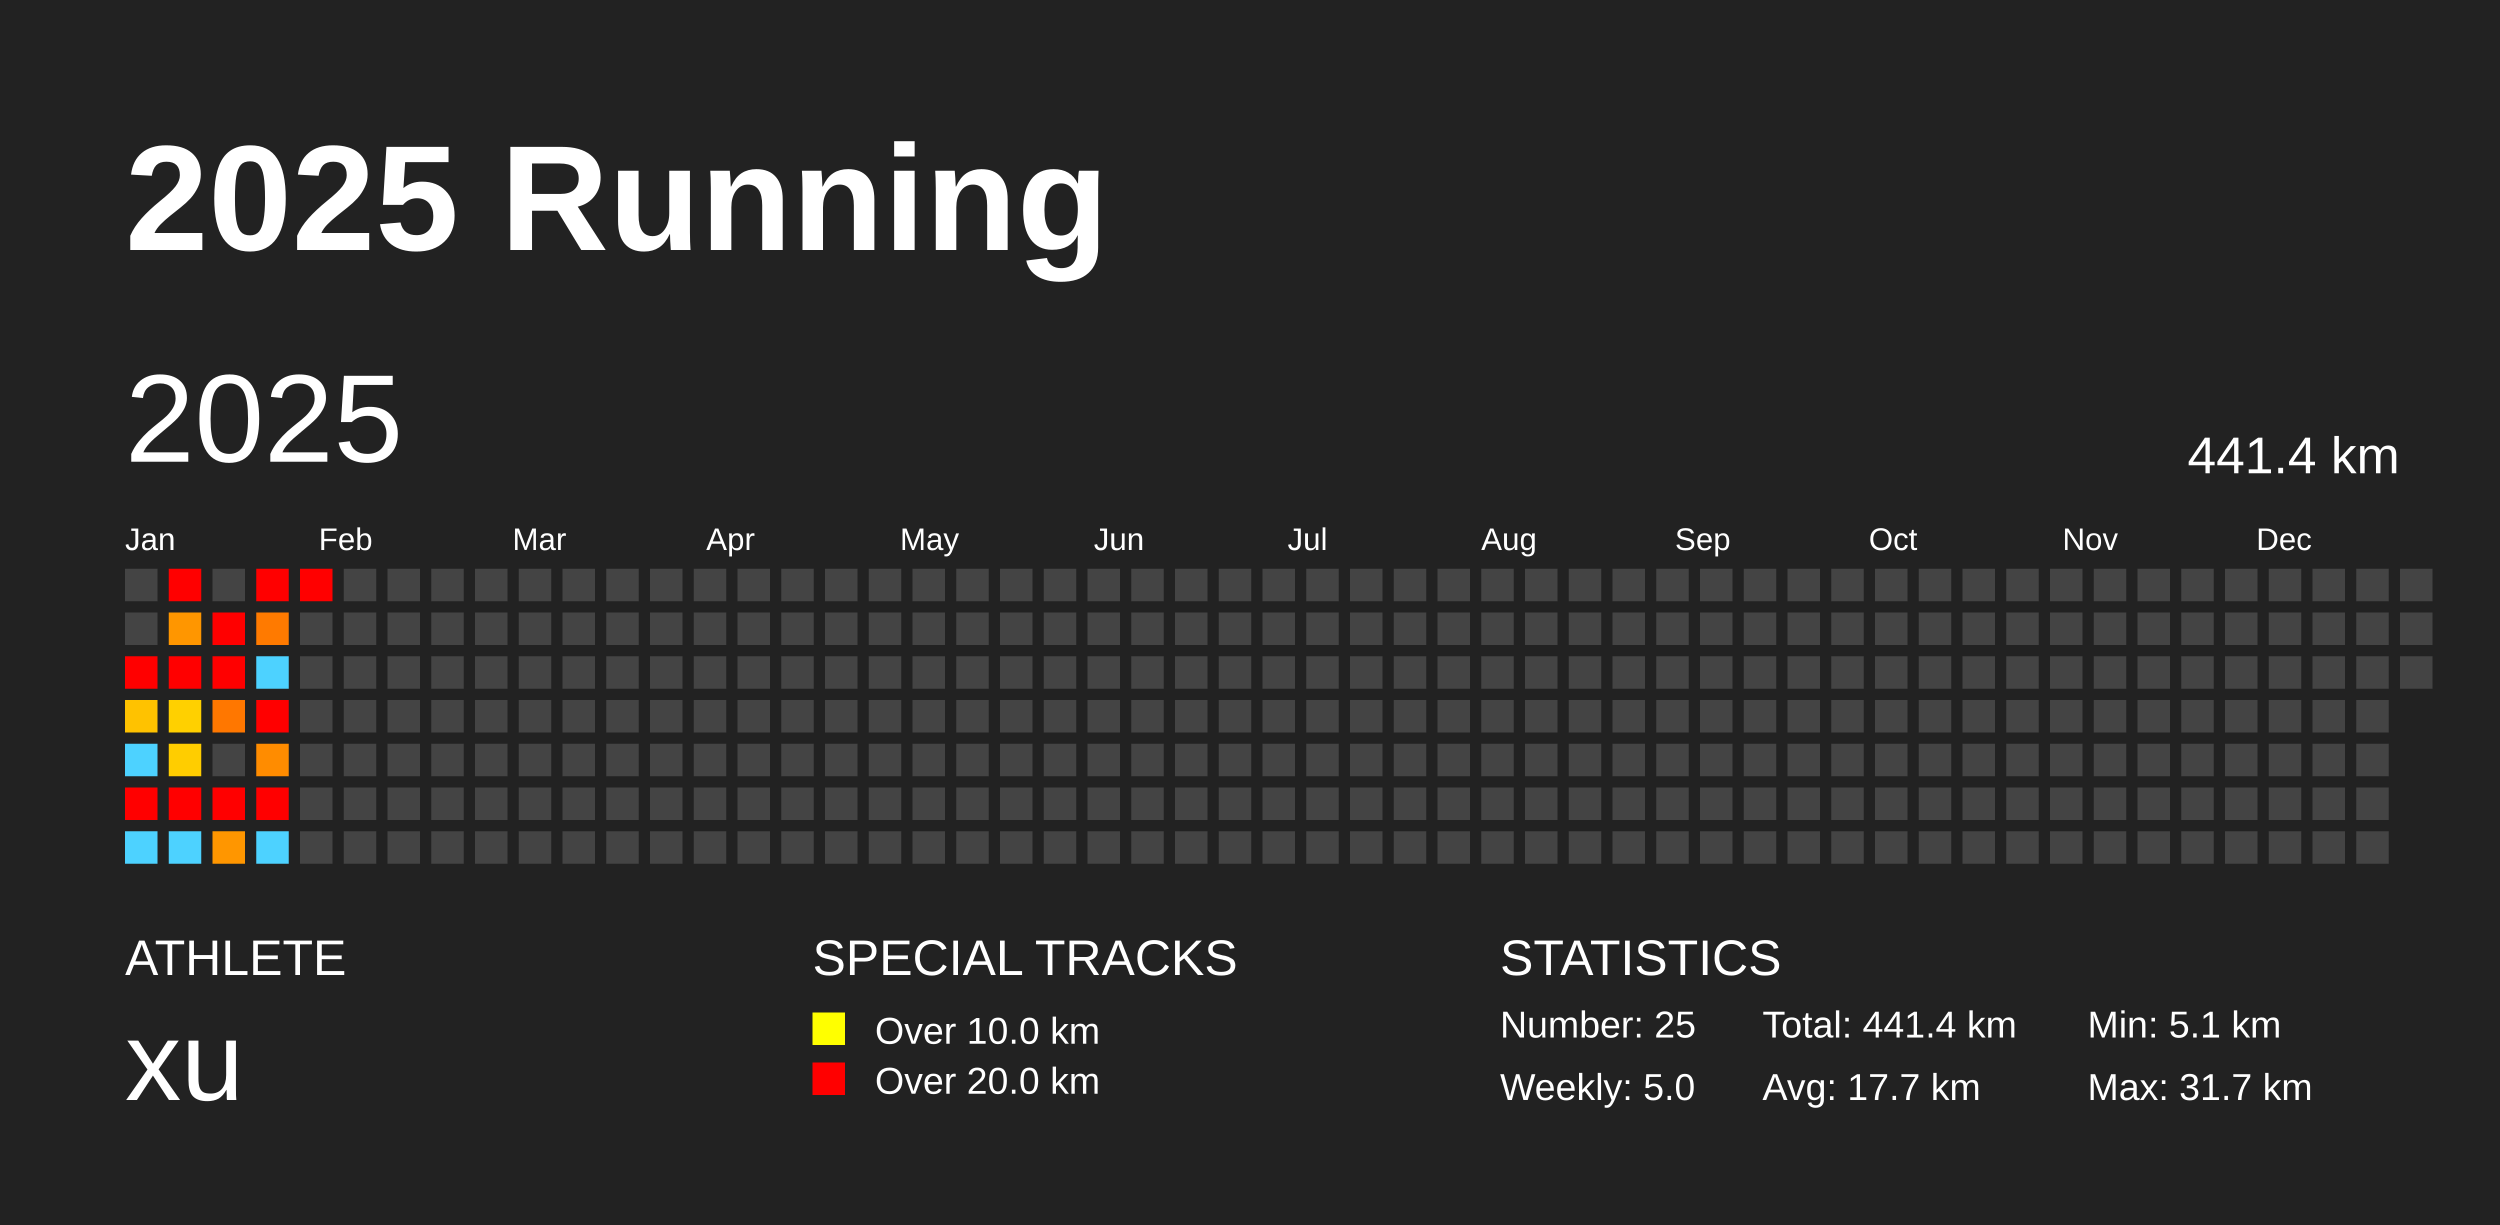
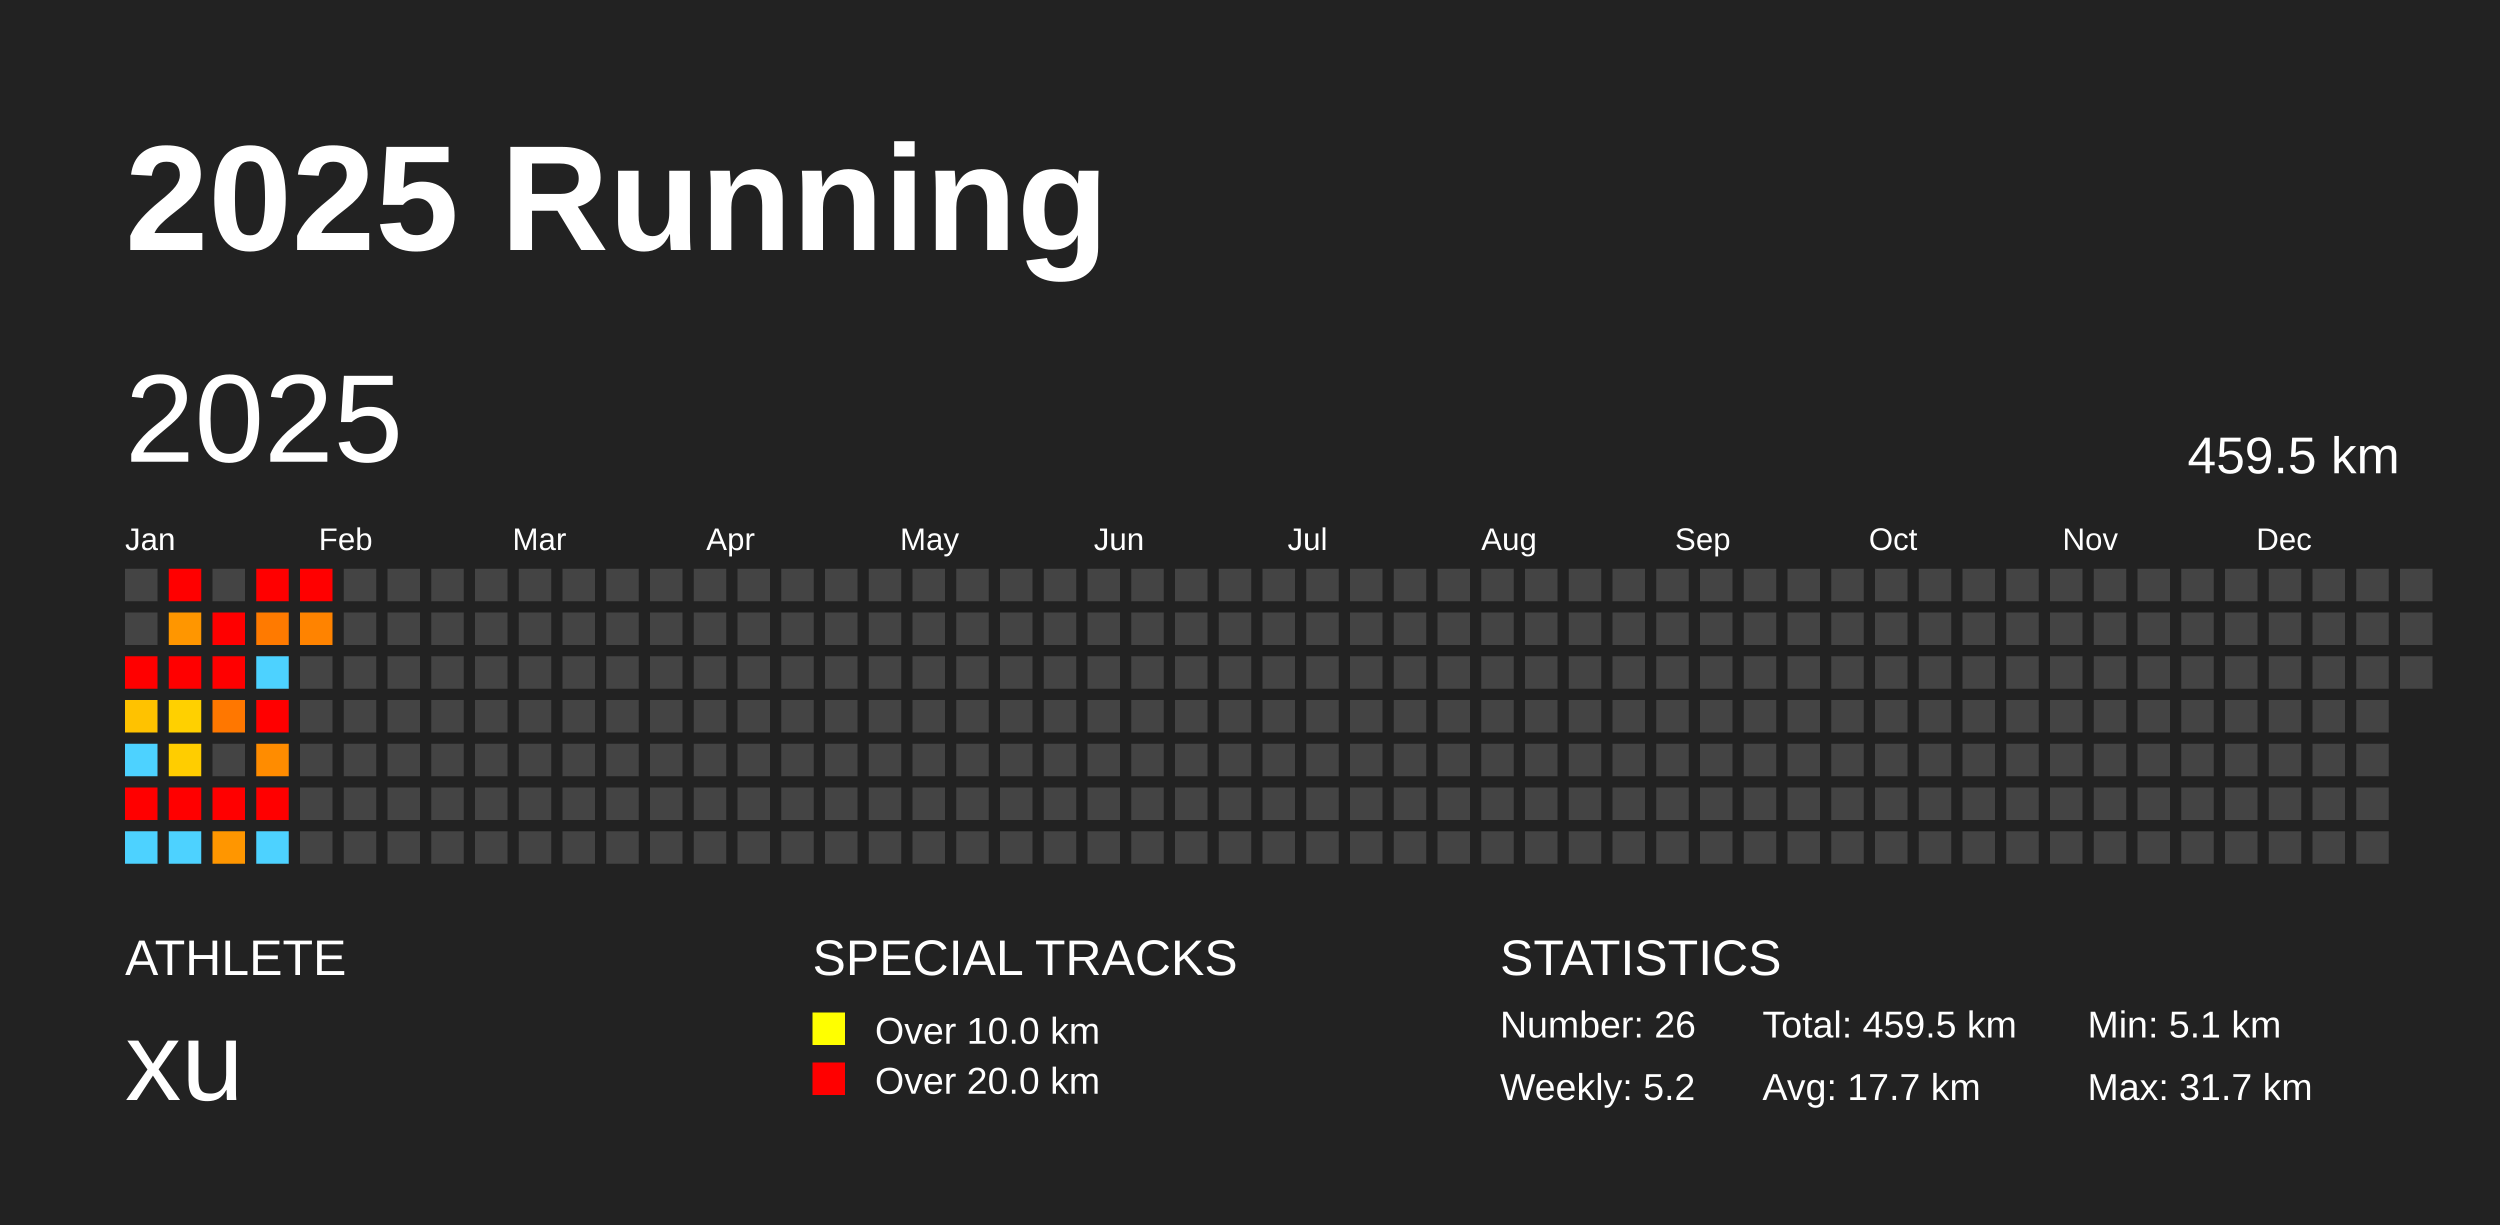
<svg xmlns="http://www.w3.org/2000/svg" baseProfile="full" height="98mm" version="1.1" viewBox="0,0,200,98" width="200mm">
  <defs />
  <rect fill="#222222" height="98" width="200" x="0" y="0" />
  <text fill="#FFFFFF" style="font-size:12px; font-family:Arial; font-weight:bold;" x="10" y="20">2025 Running</text>
  <text fill="#FFFFFF" style="font-size:4px; font-family:Arial" x="10" y="78">ATHLETE</text>
  <text fill="#FFFFFF" style="font-size:9px; font-family:Arial" x="10" y="88">xu</text>
  <text fill="#FFFFFF" style="font-size:4px; font-family:Arial" x="65" y="78">SPECIAL TRACKS</text>
  <rect fill="yellow" height="2.6" width="2.6" x="65" y="81" />
  <text fill="#FFFFFF" style="font-size:3px; font-family:Arial" x="70" y="83.5">Over 10.0 km</text>
  <rect fill="red" height="2.6" width="2.6" x="65" y="85" />
  <text fill="#FFFFFF" style="font-size:3px; font-family:Arial" x="70" y="87.5">Over 20.0 km</text>
  <text fill="#FFFFFF" style="font-size:4px; font-family:Arial" x="120" y="78">STATISTICS</text>
-   <text fill="#FFFFFF" style="font-size:3px; font-family:Arial" x="120" y="83">Number: 25</text>
-   <text fill="#FFFFFF" style="font-size:3px; font-family:Arial" x="120" y="88">Weekly: 5.0</text>
-   <text fill="#FFFFFF" style="font-size:3px; font-family:Arial" x="141" y="83">Total: 441.4 km</text>
+   <text fill="#FFFFFF" style="font-size:3px; font-family:Arial" x="120" y="83">Number: 26</text>
+   <text fill="#FFFFFF" style="font-size:3px; font-family:Arial" x="120" y="88">Weekly: 5.2</text>
+   <text fill="#FFFFFF" style="font-size:3px; font-family:Arial" x="141" y="83">Total: 459.5 km</text>
  <text fill="#FFFFFF" style="font-size:3px; font-family:Arial" x="141" y="88">Avg: 17.7 km</text>
  <text fill="#FFFFFF" style="font-size:3px; font-family:Arial" x="167" y="83">Min: 5.1 km</text>
  <text fill="#FFFFFF" style="font-size:3px; font-family:Arial" x="167" y="88">Max: 31.7 km</text>
  <text dominant-baseline="hanging" fill="#FFFFFF" style="font-size:10.0px; font-family:Arial;" x="10" y="30">2025</text>
-   <text dominant-baseline="hanging" fill="#FFFFFF" style="font-size:4.125px; font-family:Arial;" x="175" y="35">441.4 km</text>
+   <text dominant-baseline="hanging" fill="#FFFFFF" style="font-size:4.125px; font-family:Arial;" x="175" y="35">459.5 km</text>
  <text fill="#FFFFFF" style="font-size:2.5px; font-family:Arial" x="10.0" y="44">Jan</text>
  <text fill="#FFFFFF" style="font-size:2.5px; font-family:Arial" x="25.5" y="44">Feb</text>
  <text fill="#FFFFFF" style="font-size:2.5px; font-family:Arial" x="41.0" y="44">Mar</text>
  <text fill="#FFFFFF" style="font-size:2.5px; font-family:Arial" x="56.5" y="44">Apr</text>
  <text fill="#FFFFFF" style="font-size:2.5px; font-family:Arial" x="72.0" y="44">May</text>
  <text fill="#FFFFFF" style="font-size:2.5px; font-family:Arial" x="87.5" y="44">Jun</text>
  <text fill="#FFFFFF" style="font-size:2.5px; font-family:Arial" x="103.0" y="44">Jul</text>
  <text fill="#FFFFFF" style="font-size:2.5px; font-family:Arial" x="118.5" y="44">Aug</text>
  <text fill="#FFFFFF" style="font-size:2.5px; font-family:Arial" x="134.0" y="44">Sep</text>
  <text fill="#FFFFFF" style="font-size:2.5px; font-family:Arial" x="149.5" y="44">Oct</text>
  <text fill="#FFFFFF" style="font-size:2.5px; font-family:Arial" x="165.0" y="44">Nov</text>
  <text fill="#FFFFFF" style="font-size:2.5px; font-family:Arial" x="180.5" y="44">Dec</text>
  <rect fill="#444444" height="2.6" width="2.6" x="10.0" y="45.5" />
  <rect fill="#444444" height="2.6" width="2.6" x="10.0" y="49.0" />
  <rect fill="red" height="2.6" width="2.6" x="10.0" y="52.5" />
  <rect fill="#ffc200" height="2.6" width="2.6" x="10.0" y="56.0" />
  <rect fill="#4dd2ff" height="2.6" width="2.6" x="10.0" y="59.5" />
  <rect fill="red" height="2.6" width="2.6" x="10.0" y="63.0" />
  <rect fill="#4dd2ff" height="2.6" width="2.6" x="10.0" y="66.5" />
  <rect fill="red" height="2.6" width="2.6" x="13.5" y="45.5" />
  <rect fill="#ff9600" height="2.6" width="2.6" x="13.5" y="49.0" />
  <rect fill="red" height="2.6" width="2.6" x="13.5" y="52.5" />
  <rect fill="#ffd000" height="2.6" width="2.6" x="13.5" y="56.0" />
  <rect fill="#ffcd00" height="2.6" width="2.6" x="13.5" y="59.5" />
  <rect fill="red" height="2.6" width="2.6" x="13.5" y="63.0" />
  <rect fill="#4dd2ff" height="2.6" width="2.6" x="13.5" y="66.5" />
  <rect fill="#444444" height="2.6" width="2.6" x="17.0" y="45.5" />
  <rect fill="red" height="2.6" width="2.6" x="17.0" y="49.0" />
  <rect fill="red" height="2.6" width="2.6" x="17.0" y="52.5" />
  <rect fill="#ff7700" height="2.6" width="2.6" x="17.0" y="56.0" />
  <rect fill="#444444" height="2.6" width="2.6" x="17.0" y="59.5" />
  <rect fill="red" height="2.6" width="2.6" x="17.0" y="63.0" />
  <rect fill="#ff9600" height="2.6" width="2.6" x="17.0" y="66.5" />
  <rect fill="red" height="2.6" width="2.6" x="20.5" y="45.5" />
  <rect fill="#ff7a00" height="2.6" width="2.6" x="20.5" y="49.0" />
  <rect fill="#4dd2ff" height="2.6" width="2.6" x="20.5" y="52.5" />
  <rect fill="red" height="2.6" width="2.6" x="20.5" y="56.0" />
  <rect fill="#ff8c00" height="2.6" width="2.6" x="20.5" y="59.5" />
  <rect fill="red" height="2.6" width="2.6" x="20.5" y="63.0" />
  <rect fill="#4dd2ff" height="2.6" width="2.6" x="20.5" y="66.5" />
  <rect fill="red" height="2.6" width="2.6" x="24.0" y="45.5" />
-   <rect fill="#444444" height="2.6" width="2.6" x="24.0" y="49.0" />
+   <rect fill="#ff8300" height="2.6" width="2.6" x="24.0" y="49.0" />
  <rect fill="#444444" height="2.6" width="2.6" x="24.0" y="52.5" />
  <rect fill="#444444" height="2.6" width="2.6" x="24.0" y="56.0" />
  <rect fill="#444444" height="2.6" width="2.6" x="24.0" y="59.5" />
  <rect fill="#444444" height="2.6" width="2.6" x="24.0" y="63.0" />
  <rect fill="#444444" height="2.6" width="2.6" x="24.0" y="66.5" />
  <rect fill="#444444" height="2.6" width="2.6" x="27.5" y="45.5" />
  <rect fill="#444444" height="2.6" width="2.6" x="27.5" y="49.0" />
  <rect fill="#444444" height="2.6" width="2.6" x="27.5" y="52.5" />
  <rect fill="#444444" height="2.6" width="2.6" x="27.5" y="56.0" />
  <rect fill="#444444" height="2.6" width="2.6" x="27.5" y="59.5" />
  <rect fill="#444444" height="2.6" width="2.6" x="27.5" y="63.0" />
  <rect fill="#444444" height="2.6" width="2.6" x="27.5" y="66.5" />
  <rect fill="#444444" height="2.6" width="2.6" x="31.0" y="45.5" />
  <rect fill="#444444" height="2.6" width="2.6" x="31.0" y="49.0" />
  <rect fill="#444444" height="2.6" width="2.6" x="31.0" y="52.5" />
  <rect fill="#444444" height="2.6" width="2.6" x="31.0" y="56.0" />
  <rect fill="#444444" height="2.6" width="2.6" x="31.0" y="59.5" />
  <rect fill="#444444" height="2.6" width="2.6" x="31.0" y="63.0" />
  <rect fill="#444444" height="2.6" width="2.6" x="31.0" y="66.5" />
  <rect fill="#444444" height="2.6" width="2.6" x="34.5" y="45.5" />
  <rect fill="#444444" height="2.6" width="2.6" x="34.5" y="49.0" />
  <rect fill="#444444" height="2.6" width="2.6" x="34.5" y="52.5" />
  <rect fill="#444444" height="2.6" width="2.6" x="34.5" y="56.0" />
  <rect fill="#444444" height="2.6" width="2.6" x="34.5" y="59.5" />
  <rect fill="#444444" height="2.6" width="2.6" x="34.5" y="63.0" />
  <rect fill="#444444" height="2.6" width="2.6" x="34.5" y="66.5" />
  <rect fill="#444444" height="2.6" width="2.6" x="38.0" y="45.5" />
  <rect fill="#444444" height="2.6" width="2.6" x="38.0" y="49.0" />
  <rect fill="#444444" height="2.6" width="2.6" x="38.0" y="52.5" />
  <rect fill="#444444" height="2.6" width="2.6" x="38.0" y="56.0" />
  <rect fill="#444444" height="2.6" width="2.6" x="38.0" y="59.5" />
  <rect fill="#444444" height="2.6" width="2.6" x="38.0" y="63.0" />
  <rect fill="#444444" height="2.6" width="2.6" x="38.0" y="66.5" />
  <rect fill="#444444" height="2.6" width="2.6" x="41.5" y="45.5" />
  <rect fill="#444444" height="2.6" width="2.6" x="41.5" y="49.0" />
  <rect fill="#444444" height="2.6" width="2.6" x="41.5" y="52.5" />
  <rect fill="#444444" height="2.6" width="2.6" x="41.5" y="56.0" />
  <rect fill="#444444" height="2.6" width="2.6" x="41.5" y="59.5" />
  <rect fill="#444444" height="2.6" width="2.6" x="41.5" y="63.0" />
  <rect fill="#444444" height="2.6" width="2.6" x="41.5" y="66.5" />
  <rect fill="#444444" height="2.6" width="2.6" x="45.0" y="45.5" />
  <rect fill="#444444" height="2.6" width="2.6" x="45.0" y="49.0" />
  <rect fill="#444444" height="2.6" width="2.6" x="45.0" y="52.5" />
  <rect fill="#444444" height="2.6" width="2.6" x="45.0" y="56.0" />
  <rect fill="#444444" height="2.6" width="2.6" x="45.0" y="59.5" />
  <rect fill="#444444" height="2.6" width="2.6" x="45.0" y="63.0" />
  <rect fill="#444444" height="2.6" width="2.6" x="45.0" y="66.5" />
  <rect fill="#444444" height="2.6" width="2.6" x="48.5" y="45.5" />
  <rect fill="#444444" height="2.6" width="2.6" x="48.5" y="49.0" />
  <rect fill="#444444" height="2.6" width="2.6" x="48.5" y="52.5" />
  <rect fill="#444444" height="2.6" width="2.6" x="48.5" y="56.0" />
  <rect fill="#444444" height="2.6" width="2.6" x="48.5" y="59.5" />
  <rect fill="#444444" height="2.6" width="2.6" x="48.5" y="63.0" />
  <rect fill="#444444" height="2.6" width="2.6" x="48.5" y="66.5" />
  <rect fill="#444444" height="2.6" width="2.6" x="52.0" y="45.5" />
  <rect fill="#444444" height="2.6" width="2.6" x="52.0" y="49.0" />
  <rect fill="#444444" height="2.6" width="2.6" x="52.0" y="52.5" />
  <rect fill="#444444" height="2.6" width="2.6" x="52.0" y="56.0" />
  <rect fill="#444444" height="2.6" width="2.6" x="52.0" y="59.5" />
  <rect fill="#444444" height="2.6" width="2.6" x="52.0" y="63.0" />
  <rect fill="#444444" height="2.6" width="2.6" x="52.0" y="66.5" />
  <rect fill="#444444" height="2.6" width="2.6" x="55.5" y="45.5" />
  <rect fill="#444444" height="2.6" width="2.6" x="55.5" y="49.0" />
  <rect fill="#444444" height="2.6" width="2.6" x="55.5" y="52.5" />
  <rect fill="#444444" height="2.6" width="2.6" x="55.5" y="56.0" />
  <rect fill="#444444" height="2.6" width="2.6" x="55.5" y="59.5" />
  <rect fill="#444444" height="2.6" width="2.6" x="55.5" y="63.0" />
  <rect fill="#444444" height="2.6" width="2.6" x="55.5" y="66.5" />
  <rect fill="#444444" height="2.6" width="2.6" x="59.0" y="45.5" />
  <rect fill="#444444" height="2.6" width="2.6" x="59.0" y="49.0" />
  <rect fill="#444444" height="2.6" width="2.6" x="59.0" y="52.5" />
  <rect fill="#444444" height="2.6" width="2.6" x="59.0" y="56.0" />
  <rect fill="#444444" height="2.6" width="2.6" x="59.0" y="59.5" />
  <rect fill="#444444" height="2.6" width="2.6" x="59.0" y="63.0" />
  <rect fill="#444444" height="2.6" width="2.6" x="59.0" y="66.5" />
  <rect fill="#444444" height="2.6" width="2.6" x="62.5" y="45.5" />
  <rect fill="#444444" height="2.6" width="2.6" x="62.5" y="49.0" />
  <rect fill="#444444" height="2.6" width="2.6" x="62.5" y="52.5" />
  <rect fill="#444444" height="2.6" width="2.6" x="62.5" y="56.0" />
  <rect fill="#444444" height="2.6" width="2.6" x="62.5" y="59.5" />
  <rect fill="#444444" height="2.6" width="2.6" x="62.5" y="63.0" />
  <rect fill="#444444" height="2.6" width="2.6" x="62.5" y="66.5" />
  <rect fill="#444444" height="2.6" width="2.6" x="66.0" y="45.5" />
  <rect fill="#444444" height="2.6" width="2.6" x="66.0" y="49.0" />
  <rect fill="#444444" height="2.6" width="2.6" x="66.0" y="52.5" />
  <rect fill="#444444" height="2.6" width="2.6" x="66.0" y="56.0" />
  <rect fill="#444444" height="2.6" width="2.6" x="66.0" y="59.5" />
  <rect fill="#444444" height="2.6" width="2.6" x="66.0" y="63.0" />
  <rect fill="#444444" height="2.6" width="2.6" x="66.0" y="66.5" />
  <rect fill="#444444" height="2.6" width="2.6" x="69.5" y="45.5" />
  <rect fill="#444444" height="2.6" width="2.6" x="69.5" y="49.0" />
  <rect fill="#444444" height="2.6" width="2.6" x="69.5" y="52.5" />
  <rect fill="#444444" height="2.6" width="2.6" x="69.5" y="56.0" />
  <rect fill="#444444" height="2.6" width="2.6" x="69.5" y="59.5" />
  <rect fill="#444444" height="2.6" width="2.6" x="69.5" y="63.0" />
  <rect fill="#444444" height="2.6" width="2.6" x="69.5" y="66.5" />
  <rect fill="#444444" height="2.6" width="2.6" x="73.0" y="45.5" />
  <rect fill="#444444" height="2.6" width="2.6" x="73.0" y="49.0" />
  <rect fill="#444444" height="2.6" width="2.6" x="73.0" y="52.5" />
  <rect fill="#444444" height="2.6" width="2.6" x="73.0" y="56.0" />
  <rect fill="#444444" height="2.6" width="2.6" x="73.0" y="59.5" />
  <rect fill="#444444" height="2.6" width="2.6" x="73.0" y="63.0" />
  <rect fill="#444444" height="2.6" width="2.6" x="73.0" y="66.5" />
  <rect fill="#444444" height="2.6" width="2.6" x="76.5" y="45.5" />
  <rect fill="#444444" height="2.6" width="2.6" x="76.5" y="49.0" />
  <rect fill="#444444" height="2.6" width="2.6" x="76.5" y="52.5" />
  <rect fill="#444444" height="2.6" width="2.6" x="76.5" y="56.0" />
  <rect fill="#444444" height="2.6" width="2.6" x="76.5" y="59.5" />
  <rect fill="#444444" height="2.6" width="2.6" x="76.5" y="63.0" />
  <rect fill="#444444" height="2.6" width="2.6" x="76.5" y="66.5" />
  <rect fill="#444444" height="2.6" width="2.6" x="80.0" y="45.5" />
  <rect fill="#444444" height="2.6" width="2.6" x="80.0" y="49.0" />
  <rect fill="#444444" height="2.6" width="2.6" x="80.0" y="52.5" />
  <rect fill="#444444" height="2.6" width="2.6" x="80.0" y="56.0" />
  <rect fill="#444444" height="2.6" width="2.6" x="80.0" y="59.5" />
  <rect fill="#444444" height="2.6" width="2.6" x="80.0" y="63.0" />
  <rect fill="#444444" height="2.6" width="2.6" x="80.0" y="66.5" />
  <rect fill="#444444" height="2.6" width="2.6" x="83.5" y="45.5" />
  <rect fill="#444444" height="2.6" width="2.6" x="83.5" y="49.0" />
  <rect fill="#444444" height="2.6" width="2.6" x="83.5" y="52.5" />
  <rect fill="#444444" height="2.6" width="2.6" x="83.5" y="56.0" />
  <rect fill="#444444" height="2.6" width="2.6" x="83.5" y="59.5" />
  <rect fill="#444444" height="2.6" width="2.6" x="83.5" y="63.0" />
  <rect fill="#444444" height="2.6" width="2.6" x="83.5" y="66.5" />
  <rect fill="#444444" height="2.6" width="2.6" x="87.0" y="45.5" />
  <rect fill="#444444" height="2.6" width="2.6" x="87.0" y="49.0" />
  <rect fill="#444444" height="2.6" width="2.6" x="87.0" y="52.5" />
  <rect fill="#444444" height="2.6" width="2.6" x="87.0" y="56.0" />
  <rect fill="#444444" height="2.6" width="2.6" x="87.0" y="59.5" />
  <rect fill="#444444" height="2.6" width="2.6" x="87.0" y="63.0" />
  <rect fill="#444444" height="2.6" width="2.6" x="87.0" y="66.5" />
  <rect fill="#444444" height="2.6" width="2.6" x="90.5" y="45.5" />
  <rect fill="#444444" height="2.6" width="2.6" x="90.5" y="49.0" />
  <rect fill="#444444" height="2.6" width="2.6" x="90.5" y="52.5" />
  <rect fill="#444444" height="2.6" width="2.6" x="90.5" y="56.0" />
  <rect fill="#444444" height="2.6" width="2.6" x="90.5" y="59.5" />
  <rect fill="#444444" height="2.6" width="2.6" x="90.5" y="63.0" />
  <rect fill="#444444" height="2.6" width="2.6" x="90.5" y="66.5" />
  <rect fill="#444444" height="2.6" width="2.6" x="94.0" y="45.5" />
  <rect fill="#444444" height="2.6" width="2.6" x="94.0" y="49.0" />
  <rect fill="#444444" height="2.6" width="2.6" x="94.0" y="52.5" />
  <rect fill="#444444" height="2.6" width="2.6" x="94.0" y="56.0" />
  <rect fill="#444444" height="2.6" width="2.6" x="94.0" y="59.5" />
  <rect fill="#444444" height="2.6" width="2.6" x="94.0" y="63.0" />
  <rect fill="#444444" height="2.6" width="2.6" x="94.0" y="66.5" />
  <rect fill="#444444" height="2.6" width="2.6" x="97.5" y="45.5" />
  <rect fill="#444444" height="2.6" width="2.6" x="97.5" y="49.0" />
  <rect fill="#444444" height="2.6" width="2.6" x="97.5" y="52.5" />
  <rect fill="#444444" height="2.6" width="2.6" x="97.5" y="56.0" />
  <rect fill="#444444" height="2.6" width="2.6" x="97.5" y="59.5" />
  <rect fill="#444444" height="2.6" width="2.6" x="97.5" y="63.0" />
  <rect fill="#444444" height="2.6" width="2.6" x="97.5" y="66.5" />
  <rect fill="#444444" height="2.6" width="2.6" x="101.0" y="45.5" />
  <rect fill="#444444" height="2.6" width="2.6" x="101.0" y="49.0" />
  <rect fill="#444444" height="2.6" width="2.6" x="101.0" y="52.5" />
  <rect fill="#444444" height="2.6" width="2.6" x="101.0" y="56.0" />
  <rect fill="#444444" height="2.6" width="2.6" x="101.0" y="59.5" />
  <rect fill="#444444" height="2.6" width="2.6" x="101.0" y="63.0" />
  <rect fill="#444444" height="2.6" width="2.6" x="101.0" y="66.5" />
  <rect fill="#444444" height="2.6" width="2.6" x="104.5" y="45.5" />
  <rect fill="#444444" height="2.6" width="2.6" x="104.5" y="49.0" />
  <rect fill="#444444" height="2.6" width="2.6" x="104.5" y="52.5" />
  <rect fill="#444444" height="2.6" width="2.6" x="104.5" y="56.0" />
  <rect fill="#444444" height="2.6" width="2.6" x="104.5" y="59.5" />
  <rect fill="#444444" height="2.6" width="2.6" x="104.5" y="63.0" />
  <rect fill="#444444" height="2.6" width="2.6" x="104.5" y="66.5" />
  <rect fill="#444444" height="2.6" width="2.6" x="108.0" y="45.5" />
  <rect fill="#444444" height="2.6" width="2.6" x="108.0" y="49.0" />
  <rect fill="#444444" height="2.6" width="2.6" x="108.0" y="52.5" />
  <rect fill="#444444" height="2.6" width="2.6" x="108.0" y="56.0" />
  <rect fill="#444444" height="2.6" width="2.6" x="108.0" y="59.5" />
  <rect fill="#444444" height="2.6" width="2.6" x="108.0" y="63.0" />
  <rect fill="#444444" height="2.6" width="2.6" x="108.0" y="66.5" />
  <rect fill="#444444" height="2.6" width="2.6" x="111.5" y="45.5" />
  <rect fill="#444444" height="2.6" width="2.6" x="111.5" y="49.0" />
  <rect fill="#444444" height="2.6" width="2.6" x="111.5" y="52.5" />
  <rect fill="#444444" height="2.6" width="2.6" x="111.5" y="56.0" />
  <rect fill="#444444" height="2.6" width="2.6" x="111.5" y="59.5" />
  <rect fill="#444444" height="2.6" width="2.6" x="111.5" y="63.0" />
  <rect fill="#444444" height="2.6" width="2.6" x="111.5" y="66.5" />
  <rect fill="#444444" height="2.6" width="2.6" x="115.0" y="45.5" />
  <rect fill="#444444" height="2.6" width="2.6" x="115.0" y="49.0" />
  <rect fill="#444444" height="2.6" width="2.6" x="115.0" y="52.5" />
  <rect fill="#444444" height="2.6" width="2.6" x="115.0" y="56.0" />
  <rect fill="#444444" height="2.6" width="2.6" x="115.0" y="59.5" />
  <rect fill="#444444" height="2.6" width="2.6" x="115.0" y="63.0" />
  <rect fill="#444444" height="2.6" width="2.6" x="115.0" y="66.5" />
  <rect fill="#444444" height="2.6" width="2.6" x="118.5" y="45.5" />
  <rect fill="#444444" height="2.6" width="2.6" x="118.5" y="49.0" />
  <rect fill="#444444" height="2.6" width="2.6" x="118.5" y="52.5" />
  <rect fill="#444444" height="2.6" width="2.6" x="118.5" y="56.0" />
  <rect fill="#444444" height="2.6" width="2.6" x="118.5" y="59.5" />
  <rect fill="#444444" height="2.6" width="2.6" x="118.5" y="63.0" />
  <rect fill="#444444" height="2.6" width="2.6" x="118.5" y="66.5" />
  <rect fill="#444444" height="2.6" width="2.6" x="122.0" y="45.5" />
  <rect fill="#444444" height="2.6" width="2.6" x="122.0" y="49.0" />
  <rect fill="#444444" height="2.6" width="2.6" x="122.0" y="52.5" />
  <rect fill="#444444" height="2.6" width="2.6" x="122.0" y="56.0" />
  <rect fill="#444444" height="2.6" width="2.6" x="122.0" y="59.5" />
  <rect fill="#444444" height="2.6" width="2.6" x="122.0" y="63.0" />
  <rect fill="#444444" height="2.6" width="2.6" x="122.0" y="66.5" />
  <rect fill="#444444" height="2.6" width="2.6" x="125.5" y="45.5" />
  <rect fill="#444444" height="2.6" width="2.6" x="125.5" y="49.0" />
  <rect fill="#444444" height="2.6" width="2.6" x="125.5" y="52.5" />
  <rect fill="#444444" height="2.6" width="2.6" x="125.5" y="56.0" />
  <rect fill="#444444" height="2.6" width="2.6" x="125.5" y="59.5" />
  <rect fill="#444444" height="2.6" width="2.6" x="125.5" y="63.0" />
  <rect fill="#444444" height="2.6" width="2.6" x="125.5" y="66.5" />
  <rect fill="#444444" height="2.6" width="2.6" x="129.0" y="45.5" />
  <rect fill="#444444" height="2.6" width="2.6" x="129.0" y="49.0" />
  <rect fill="#444444" height="2.6" width="2.6" x="129.0" y="52.5" />
  <rect fill="#444444" height="2.6" width="2.6" x="129.0" y="56.0" />
  <rect fill="#444444" height="2.6" width="2.6" x="129.0" y="59.5" />
  <rect fill="#444444" height="2.6" width="2.6" x="129.0" y="63.0" />
  <rect fill="#444444" height="2.6" width="2.6" x="129.0" y="66.5" />
  <rect fill="#444444" height="2.6" width="2.6" x="132.5" y="45.5" />
  <rect fill="#444444" height="2.6" width="2.6" x="132.5" y="49.0" />
  <rect fill="#444444" height="2.6" width="2.6" x="132.5" y="52.5" />
  <rect fill="#444444" height="2.6" width="2.6" x="132.5" y="56.0" />
  <rect fill="#444444" height="2.6" width="2.6" x="132.5" y="59.5" />
  <rect fill="#444444" height="2.6" width="2.6" x="132.5" y="63.0" />
  <rect fill="#444444" height="2.6" width="2.6" x="132.5" y="66.5" />
  <rect fill="#444444" height="2.6" width="2.6" x="136.0" y="45.5" />
  <rect fill="#444444" height="2.6" width="2.6" x="136.0" y="49.0" />
  <rect fill="#444444" height="2.6" width="2.6" x="136.0" y="52.5" />
  <rect fill="#444444" height="2.6" width="2.6" x="136.0" y="56.0" />
  <rect fill="#444444" height="2.6" width="2.6" x="136.0" y="59.5" />
  <rect fill="#444444" height="2.6" width="2.6" x="136.0" y="63.0" />
  <rect fill="#444444" height="2.6" width="2.6" x="136.0" y="66.5" />
  <rect fill="#444444" height="2.6" width="2.6" x="139.5" y="45.5" />
  <rect fill="#444444" height="2.6" width="2.6" x="139.5" y="49.0" />
  <rect fill="#444444" height="2.6" width="2.6" x="139.5" y="52.5" />
  <rect fill="#444444" height="2.6" width="2.6" x="139.5" y="56.0" />
  <rect fill="#444444" height="2.6" width="2.6" x="139.5" y="59.5" />
  <rect fill="#444444" height="2.6" width="2.6" x="139.5" y="63.0" />
  <rect fill="#444444" height="2.6" width="2.6" x="139.5" y="66.5" />
  <rect fill="#444444" height="2.6" width="2.6" x="143.0" y="45.5" />
  <rect fill="#444444" height="2.6" width="2.6" x="143.0" y="49.0" />
  <rect fill="#444444" height="2.6" width="2.6" x="143.0" y="52.5" />
  <rect fill="#444444" height="2.6" width="2.6" x="143.0" y="56.0" />
  <rect fill="#444444" height="2.6" width="2.6" x="143.0" y="59.5" />
  <rect fill="#444444" height="2.6" width="2.6" x="143.0" y="63.0" />
  <rect fill="#444444" height="2.6" width="2.6" x="143.0" y="66.5" />
  <rect fill="#444444" height="2.6" width="2.6" x="146.5" y="45.5" />
  <rect fill="#444444" height="2.6" width="2.6" x="146.5" y="49.0" />
  <rect fill="#444444" height="2.6" width="2.6" x="146.5" y="52.5" />
  <rect fill="#444444" height="2.6" width="2.6" x="146.5" y="56.0" />
  <rect fill="#444444" height="2.6" width="2.6" x="146.5" y="59.5" />
  <rect fill="#444444" height="2.6" width="2.6" x="146.5" y="63.0" />
  <rect fill="#444444" height="2.6" width="2.6" x="146.5" y="66.5" />
  <rect fill="#444444" height="2.6" width="2.6" x="150.0" y="45.5" />
  <rect fill="#444444" height="2.6" width="2.6" x="150.0" y="49.0" />
  <rect fill="#444444" height="2.6" width="2.6" x="150.0" y="52.5" />
  <rect fill="#444444" height="2.6" width="2.6" x="150.0" y="56.0" />
  <rect fill="#444444" height="2.6" width="2.6" x="150.0" y="59.5" />
  <rect fill="#444444" height="2.6" width="2.6" x="150.0" y="63.0" />
  <rect fill="#444444" height="2.6" width="2.6" x="150.0" y="66.5" />
  <rect fill="#444444" height="2.6" width="2.6" x="153.5" y="45.5" />
  <rect fill="#444444" height="2.6" width="2.6" x="153.5" y="49.0" />
  <rect fill="#444444" height="2.6" width="2.6" x="153.5" y="52.5" />
  <rect fill="#444444" height="2.6" width="2.6" x="153.5" y="56.0" />
  <rect fill="#444444" height="2.6" width="2.6" x="153.5" y="59.5" />
  <rect fill="#444444" height="2.6" width="2.6" x="153.5" y="63.0" />
  <rect fill="#444444" height="2.6" width="2.6" x="153.5" y="66.5" />
  <rect fill="#444444" height="2.6" width="2.6" x="157.0" y="45.5" />
  <rect fill="#444444" height="2.6" width="2.6" x="157.0" y="49.0" />
  <rect fill="#444444" height="2.6" width="2.6" x="157.0" y="52.5" />
  <rect fill="#444444" height="2.6" width="2.6" x="157.0" y="56.0" />
  <rect fill="#444444" height="2.6" width="2.6" x="157.0" y="59.5" />
  <rect fill="#444444" height="2.6" width="2.6" x="157.0" y="63.0" />
  <rect fill="#444444" height="2.6" width="2.6" x="157.0" y="66.5" />
  <rect fill="#444444" height="2.6" width="2.6" x="160.5" y="45.5" />
  <rect fill="#444444" height="2.6" width="2.6" x="160.5" y="49.0" />
  <rect fill="#444444" height="2.6" width="2.6" x="160.5" y="52.5" />
  <rect fill="#444444" height="2.6" width="2.6" x="160.5" y="56.0" />
  <rect fill="#444444" height="2.6" width="2.6" x="160.5" y="59.5" />
  <rect fill="#444444" height="2.6" width="2.6" x="160.5" y="63.0" />
  <rect fill="#444444" height="2.6" width="2.6" x="160.5" y="66.5" />
  <rect fill="#444444" height="2.6" width="2.6" x="164.0" y="45.5" />
  <rect fill="#444444" height="2.6" width="2.6" x="164.0" y="49.0" />
  <rect fill="#444444" height="2.6" width="2.6" x="164.0" y="52.5" />
  <rect fill="#444444" height="2.6" width="2.6" x="164.0" y="56.0" />
  <rect fill="#444444" height="2.6" width="2.6" x="164.0" y="59.5" />
  <rect fill="#444444" height="2.6" width="2.6" x="164.0" y="63.0" />
  <rect fill="#444444" height="2.6" width="2.6" x="164.0" y="66.5" />
  <rect fill="#444444" height="2.6" width="2.6" x="167.5" y="45.5" />
  <rect fill="#444444" height="2.6" width="2.6" x="167.5" y="49.0" />
  <rect fill="#444444" height="2.6" width="2.6" x="167.5" y="52.5" />
  <rect fill="#444444" height="2.6" width="2.6" x="167.5" y="56.0" />
  <rect fill="#444444" height="2.6" width="2.6" x="167.5" y="59.5" />
  <rect fill="#444444" height="2.6" width="2.6" x="167.5" y="63.0" />
  <rect fill="#444444" height="2.6" width="2.6" x="167.5" y="66.5" />
  <rect fill="#444444" height="2.6" width="2.6" x="171.0" y="45.5" />
  <rect fill="#444444" height="2.6" width="2.6" x="171.0" y="49.0" />
  <rect fill="#444444" height="2.6" width="2.6" x="171.0" y="52.5" />
  <rect fill="#444444" height="2.6" width="2.6" x="171.0" y="56.0" />
  <rect fill="#444444" height="2.6" width="2.6" x="171.0" y="59.5" />
  <rect fill="#444444" height="2.6" width="2.6" x="171.0" y="63.0" />
  <rect fill="#444444" height="2.6" width="2.6" x="171.0" y="66.5" />
  <rect fill="#444444" height="2.6" width="2.6" x="174.5" y="45.5" />
  <rect fill="#444444" height="2.6" width="2.6" x="174.5" y="49.0" />
  <rect fill="#444444" height="2.6" width="2.6" x="174.5" y="52.5" />
  <rect fill="#444444" height="2.6" width="2.6" x="174.5" y="56.0" />
  <rect fill="#444444" height="2.6" width="2.6" x="174.5" y="59.5" />
  <rect fill="#444444" height="2.6" width="2.6" x="174.5" y="63.0" />
  <rect fill="#444444" height="2.6" width="2.6" x="174.5" y="66.5" />
  <rect fill="#444444" height="2.6" width="2.6" x="178.0" y="45.5" />
  <rect fill="#444444" height="2.6" width="2.6" x="178.0" y="49.0" />
  <rect fill="#444444" height="2.6" width="2.6" x="178.0" y="52.5" />
  <rect fill="#444444" height="2.6" width="2.6" x="178.0" y="56.0" />
  <rect fill="#444444" height="2.6" width="2.6" x="178.0" y="59.5" />
  <rect fill="#444444" height="2.6" width="2.6" x="178.0" y="63.0" />
  <rect fill="#444444" height="2.6" width="2.6" x="178.0" y="66.5" />
  <rect fill="#444444" height="2.6" width="2.6" x="181.5" y="45.5" />
  <rect fill="#444444" height="2.6" width="2.6" x="181.5" y="49.0" />
  <rect fill="#444444" height="2.6" width="2.6" x="181.5" y="52.5" />
  <rect fill="#444444" height="2.6" width="2.6" x="181.5" y="56.0" />
  <rect fill="#444444" height="2.6" width="2.6" x="181.5" y="59.5" />
  <rect fill="#444444" height="2.6" width="2.6" x="181.5" y="63.0" />
  <rect fill="#444444" height="2.6" width="2.6" x="181.5" y="66.5" />
  <rect fill="#444444" height="2.6" width="2.6" x="185.0" y="45.5" />
  <rect fill="#444444" height="2.6" width="2.6" x="185.0" y="49.0" />
  <rect fill="#444444" height="2.6" width="2.6" x="185.0" y="52.5" />
  <rect fill="#444444" height="2.6" width="2.6" x="185.0" y="56.0" />
  <rect fill="#444444" height="2.6" width="2.6" x="185.0" y="59.5" />
  <rect fill="#444444" height="2.6" width="2.6" x="185.0" y="63.0" />
  <rect fill="#444444" height="2.6" width="2.6" x="185.0" y="66.5" />
  <rect fill="#444444" height="2.6" width="2.6" x="188.5" y="45.5" />
  <rect fill="#444444" height="2.6" width="2.6" x="188.5" y="49.0" />
  <rect fill="#444444" height="2.6" width="2.6" x="188.5" y="52.5" />
  <rect fill="#444444" height="2.6" width="2.6" x="188.5" y="56.0" />
  <rect fill="#444444" height="2.6" width="2.6" x="188.5" y="59.5" />
  <rect fill="#444444" height="2.6" width="2.6" x="188.5" y="63.0" />
  <rect fill="#444444" height="2.6" width="2.6" x="188.5" y="66.5" />
  <rect fill="#444444" height="2.6" width="2.6" x="192.0" y="45.5" />
  <rect fill="#444444" height="2.6" width="2.6" x="192.0" y="49.0" />
  <rect fill="#444444" height="2.6" width="2.6" x="192.0" y="52.5" />
</svg>
